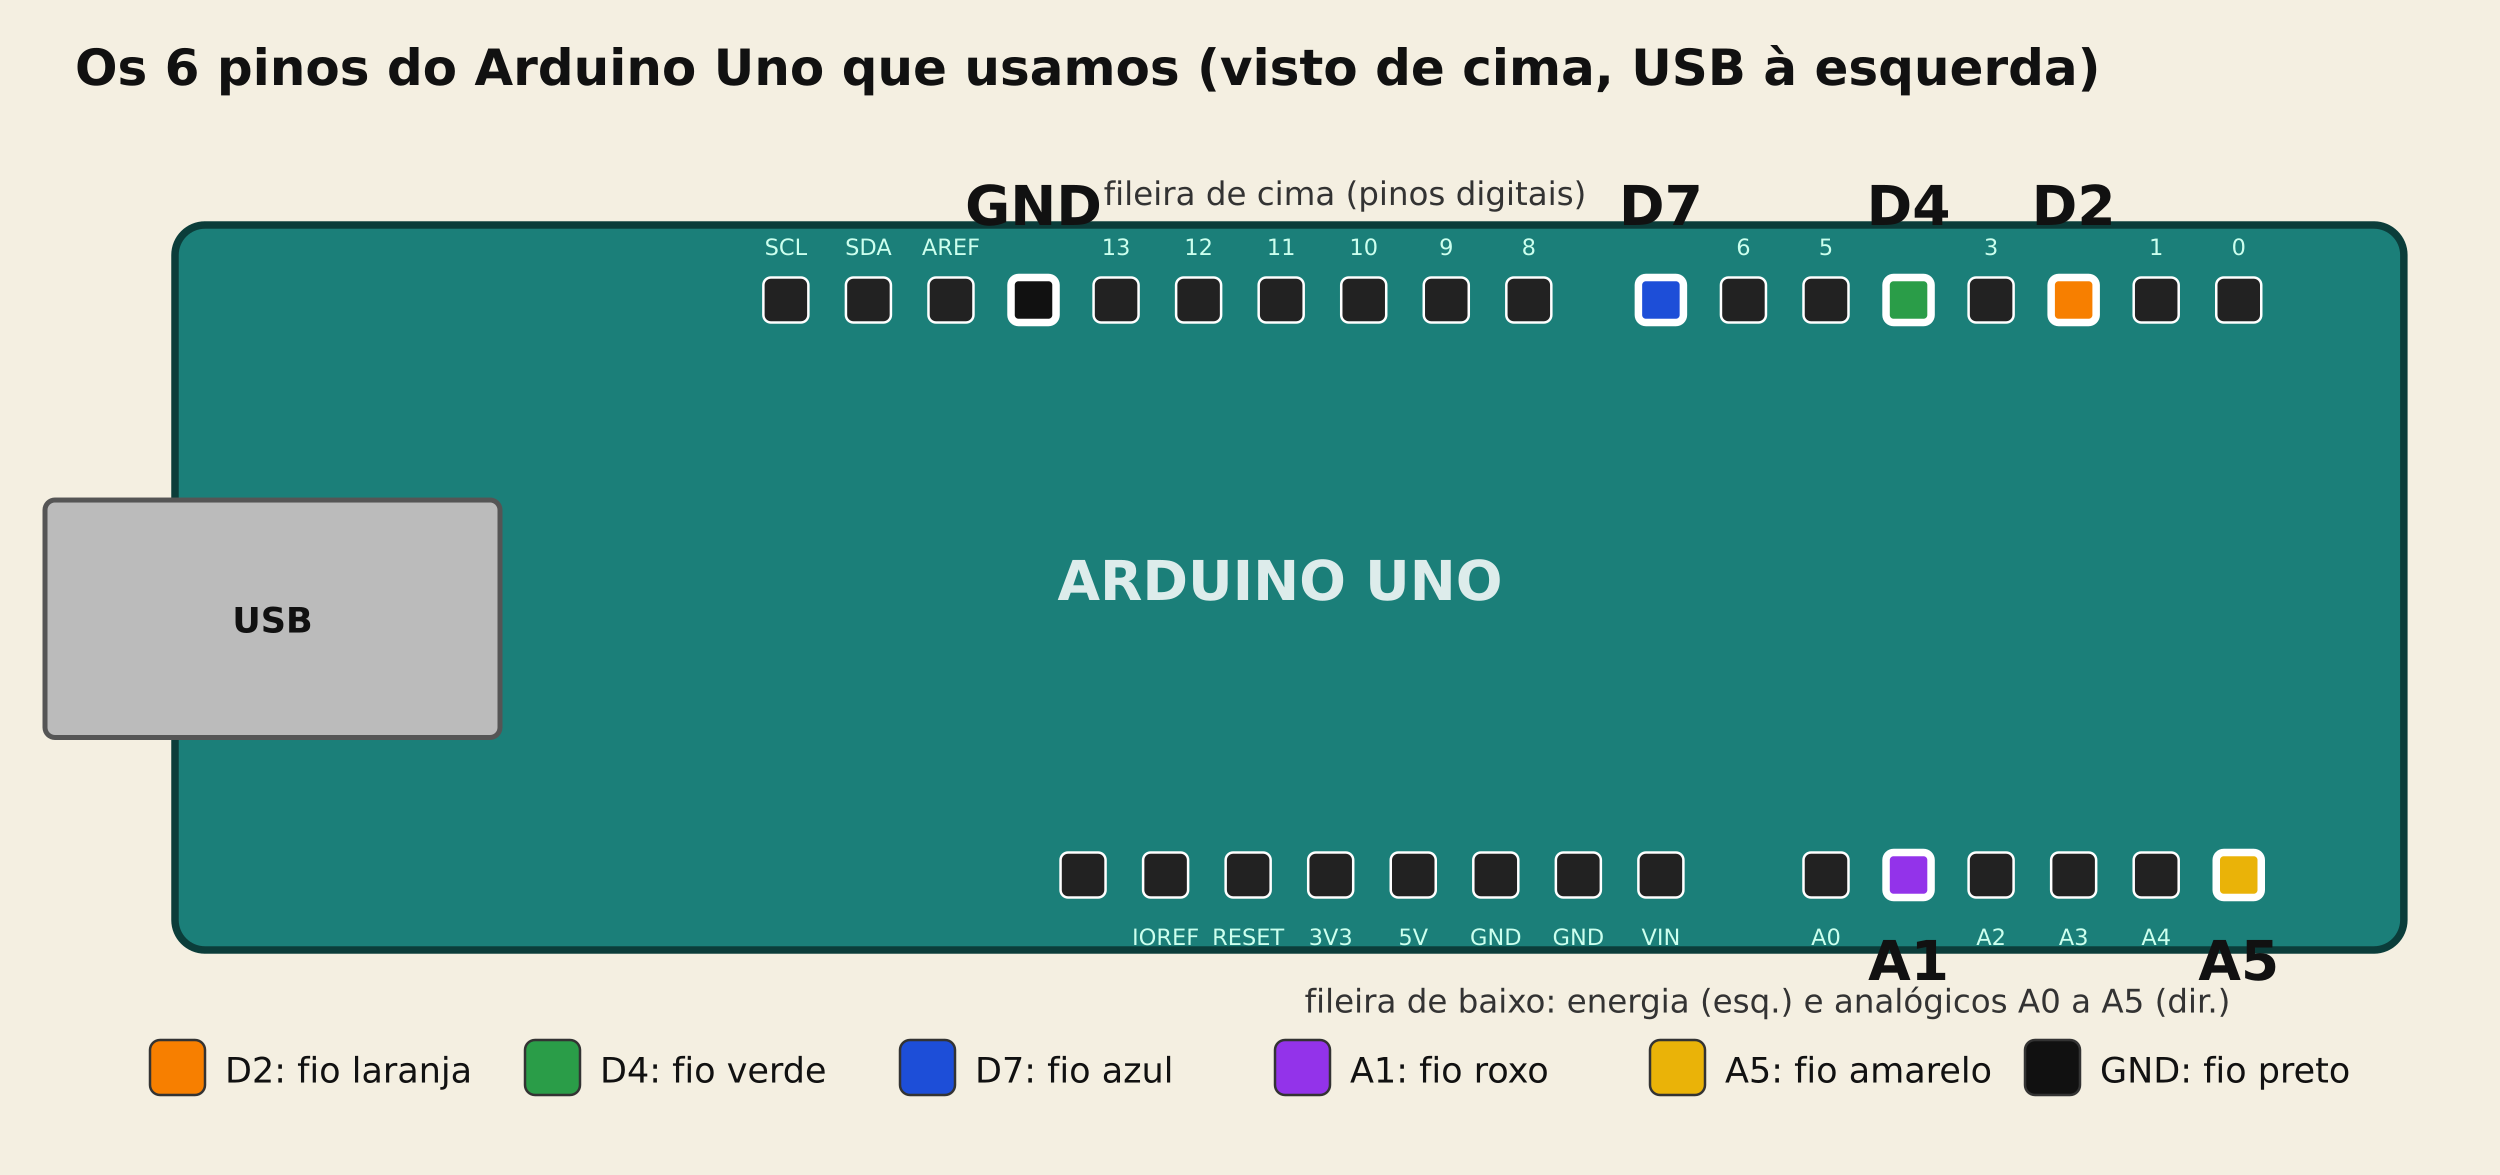
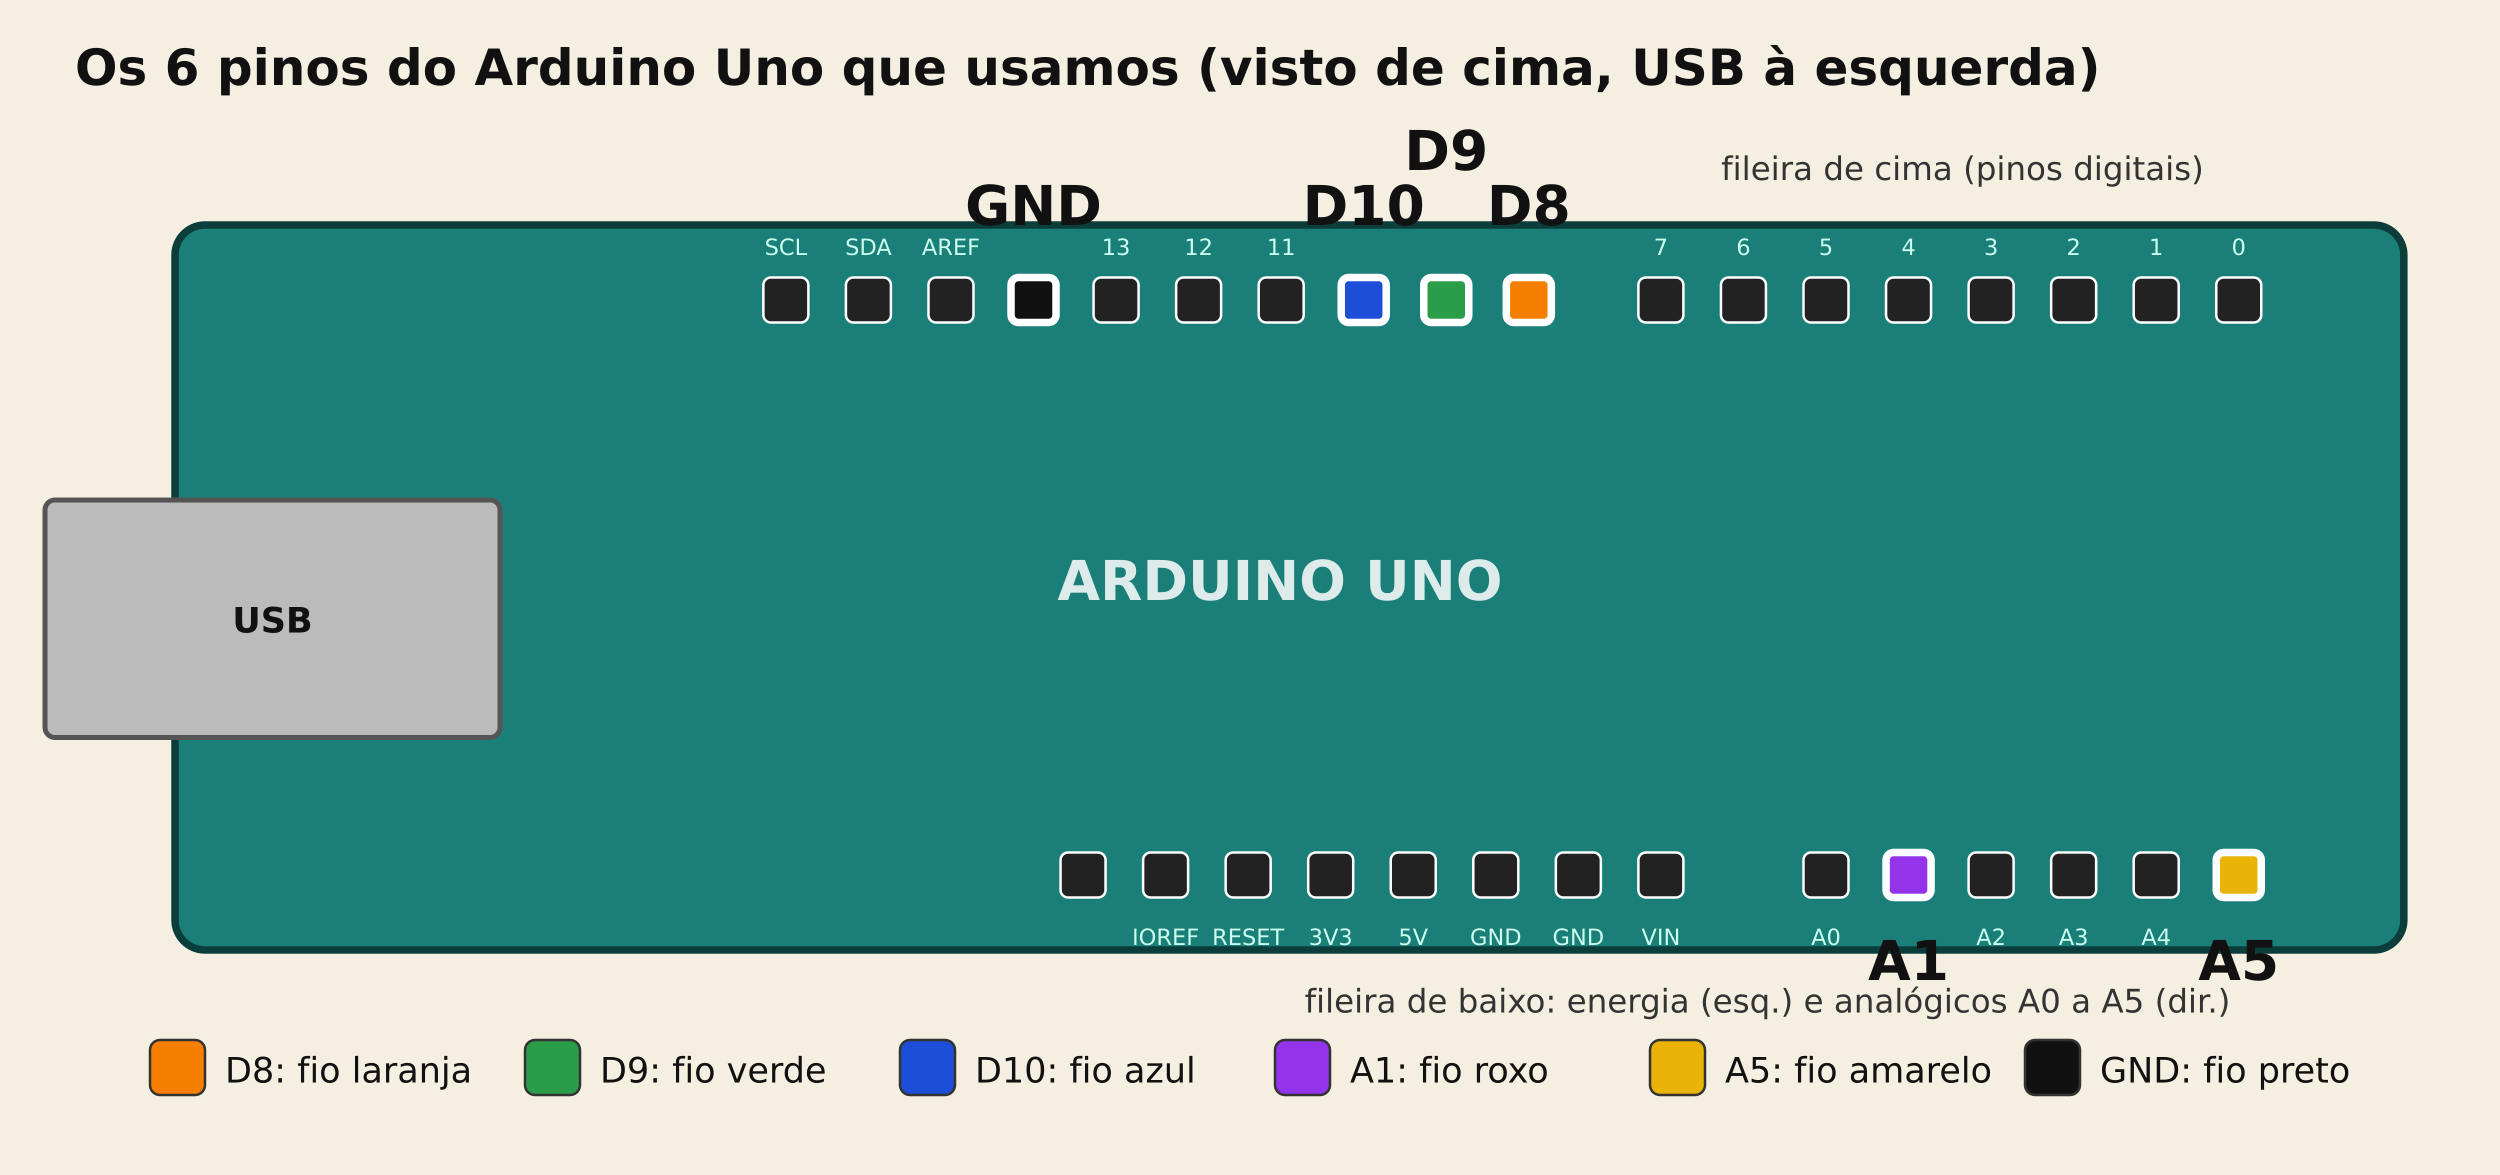
<svg xmlns="http://www.w3.org/2000/svg" width="1000" height="470" viewBox="0 0 1000 470" font-family="DejaVu Sans, sans-serif">
  <rect width="1000" height="470" fill="#f4efe1" />
  <text x="30" y="34" font-size="20" font-weight="bold" fill="#111">Os 6 pinos do Arduino Uno que usamos (visto de cima, USB à esquerda)</text>
  <rect x="70.0" y="90" width="891.54" height="290" rx="12" fill="#1b7f79" stroke="#0b3d3a" stroke-width="3" />
  <rect x="18.0" y="200" width="182.0" height="95" rx="4" fill="#bbb" stroke="#555" stroke-width="2" />
  <text x="109.0" y="253" font-size="14" font-weight="bold" text-anchor="middle" fill="#111">USB</text>
  <text x="512.0" y="240" font-size="22" font-weight="bold" text-anchor="middle" fill="#fff" opacity=".85">ARDUINO UNO</text>
  <rect x="305.348" y="111" width="18" height="18" rx="3" fill="#222" stroke="#fff" stroke-width="1" />
  <text x="314.348" y="102" font-size="9" text-anchor="middle" fill="#cfe">SCL</text>
  <rect x="338.368" y="111" width="18" height="18" rx="3" fill="#222" stroke="#fff" stroke-width="1" />
  <text x="347.368" y="102" font-size="9" text-anchor="middle" fill="#cfe">SDA</text>
  <rect x="371.388" y="111" width="18" height="18" rx="3" fill="#222" stroke="#fff" stroke-width="1" />
  <text x="380.388" y="102" font-size="9" text-anchor="middle" fill="#cfe">AREF</text>
  <rect x="404.408" y="111" width="18" height="18" rx="3" fill="#111111" stroke="#fff" stroke-width="3" />
  <text x="413.408" y="90" font-size="22" font-weight="bold" text-anchor="middle" fill="#111">GND</text>
  <rect x="437.428" y="111" width="18" height="18" rx="3" fill="#222" stroke="#fff" stroke-width="1" />
  <text x="446.428" y="102" font-size="9" text-anchor="middle" fill="#cfe">13</text>
  <rect x="470.448" y="111" width="18" height="18" rx="3" fill="#222" stroke="#fff" stroke-width="1" />
  <text x="479.448" y="102" font-size="9" text-anchor="middle" fill="#cfe">12</text>
  <rect x="503.468" y="111" width="18" height="18" rx="3" fill="#222" stroke="#fff" stroke-width="1" />
  <text x="512.468" y="102" font-size="9" text-anchor="middle" fill="#cfe">11</text>
-   <rect x="536.488" y="111" width="18" height="18" rx="3" fill="#222" stroke="#fff" stroke-width="1" />
-   <text x="545.488" y="102" font-size="9" text-anchor="middle" fill="#cfe">10</text>
-   <rect x="569.508" y="111" width="18" height="18" rx="3" fill="#222" stroke="#fff" stroke-width="1" />
-   <text x="578.508" y="102" font-size="9" text-anchor="middle" fill="#cfe">9</text>
-   <rect x="602.528" y="111" width="18" height="18" rx="3" fill="#222" stroke="#fff" stroke-width="1" />
-   <text x="611.528" y="102" font-size="9" text-anchor="middle" fill="#cfe">8</text>
-   <rect x="655.36" y="111" width="18" height="18" rx="3" fill="#1d4ed8" stroke="#fff" stroke-width="3" />
-   <text x="664.36" y="90" font-size="22" font-weight="bold" text-anchor="middle" fill="#111">D7</text>
+   <rect x="536.488" y="111" width="18" height="18" rx="3" fill="#1d4ed8" stroke="#fff" stroke-width="3" />
+   <text x="545.488" y="90" font-size="22" font-weight="bold" text-anchor="middle" fill="#111">D10</text>
+   <rect x="569.508" y="111" width="18" height="18" rx="3" fill="#2a9d48" stroke="#fff" stroke-width="3" />
+   <text x="578.508" y="68" font-size="22" font-weight="bold" text-anchor="middle" fill="#111">D9</text>
+   <rect x="602.528" y="111" width="18" height="18" rx="3" fill="#f77f00" stroke="#fff" stroke-width="3" />
+   <text x="611.528" y="90" font-size="22" font-weight="bold" text-anchor="middle" fill="#111">D8</text>
+   <rect x="655.36" y="111" width="18" height="18" rx="3" fill="#222" stroke="#fff" stroke-width="1" />
+   <text x="664.36" y="102" font-size="9" text-anchor="middle" fill="#cfe">7</text>
  <rect x="688.38" y="111" width="18" height="18" rx="3" fill="#222" stroke="#fff" stroke-width="1" />
  <text x="697.38" y="102" font-size="9" text-anchor="middle" fill="#cfe">6</text>
  <rect x="721.4" y="111" width="18" height="18" rx="3" fill="#222" stroke="#fff" stroke-width="1" />
  <text x="730.4" y="102" font-size="9" text-anchor="middle" fill="#cfe">5</text>
-   <rect x="754.42" y="111" width="18" height="18" rx="3" fill="#2a9d48" stroke="#fff" stroke-width="3" />
-   <text x="763.42" y="90" font-size="22" font-weight="bold" text-anchor="middle" fill="#111">D4</text>
+   <rect x="754.42" y="111" width="18" height="18" rx="3" fill="#222" stroke="#fff" stroke-width="1" />
+   <text x="763.42" y="102" font-size="9" text-anchor="middle" fill="#cfe">4</text>
  <rect x="787.44" y="111" width="18" height="18" rx="3" fill="#222" stroke="#fff" stroke-width="1" />
  <text x="796.44" y="102" font-size="9" text-anchor="middle" fill="#cfe">3</text>
-   <rect x="820.46" y="111" width="18" height="18" rx="3" fill="#f77f00" stroke="#fff" stroke-width="3" />
-   <text x="829.46" y="90" font-size="22" font-weight="bold" text-anchor="middle" fill="#111">D2</text>
+   <rect x="820.46" y="111" width="18" height="18" rx="3" fill="#222" stroke="#fff" stroke-width="1" />
+   <text x="829.46" y="102" font-size="9" text-anchor="middle" fill="#cfe">2</text>
  <rect x="853.48" y="111" width="18" height="18" rx="3" fill="#222" stroke="#fff" stroke-width="1" />
  <text x="862.48" y="102" font-size="9" text-anchor="middle" fill="#cfe">1</text>
  <rect x="886.5" y="111" width="18" height="18" rx="3" fill="#222" stroke="#fff" stroke-width="1" />
  <text x="895.5" y="102" font-size="9" text-anchor="middle" fill="#cfe">0</text>
  <rect x="424.22" y="341" width="18" height="18" rx="3" fill="#222" stroke="#fff" stroke-width="1" />
  <text x="433.22" y="378" font-size="9" text-anchor="middle" fill="#cfe" />
  <rect x="457.24" y="341" width="18" height="18" rx="3" fill="#222" stroke="#fff" stroke-width="1" />
  <text x="466.24" y="378" font-size="9" text-anchor="middle" fill="#cfe">IOREF</text>
  <rect x="490.26" y="341" width="18" height="18" rx="3" fill="#222" stroke="#fff" stroke-width="1" />
  <text x="499.26" y="378" font-size="9" text-anchor="middle" fill="#cfe">RESET</text>
  <rect x="523.28" y="341" width="18" height="18" rx="3" fill="#222" stroke="#fff" stroke-width="1" />
  <text x="532.28" y="378" font-size="9" text-anchor="middle" fill="#cfe">3V3</text>
  <rect x="556.3" y="341" width="18" height="18" rx="3" fill="#222" stroke="#fff" stroke-width="1" />
  <text x="565.3" y="378" font-size="9" text-anchor="middle" fill="#cfe">5V</text>
  <rect x="589.32" y="341" width="18" height="18" rx="3" fill="#222" stroke="#fff" stroke-width="1" />
  <text x="598.32" y="378" font-size="9" text-anchor="middle" fill="#cfe">GND</text>
  <rect x="622.34" y="341" width="18" height="18" rx="3" fill="#222" stroke="#fff" stroke-width="1" />
  <text x="631.34" y="378" font-size="9" text-anchor="middle" fill="#cfe">GND</text>
  <rect x="655.36" y="341" width="18" height="18" rx="3" fill="#222" stroke="#fff" stroke-width="1" />
  <text x="664.36" y="378" font-size="9" text-anchor="middle" fill="#cfe">VIN</text>
  <rect x="721.4" y="341" width="18" height="18" rx="3" fill="#222" stroke="#fff" stroke-width="1" />
  <text x="730.4" y="378" font-size="9" text-anchor="middle" fill="#cfe">A0</text>
  <rect x="754.42" y="341" width="18" height="18" rx="3" fill="#9333ea" stroke="#fff" stroke-width="3" />
  <text x="763.42" y="392" font-size="22" font-weight="bold" text-anchor="middle" fill="#111">A1</text>
  <rect x="787.44" y="341" width="18" height="18" rx="3" fill="#222" stroke="#fff" stroke-width="1" />
  <text x="796.44" y="378" font-size="9" text-anchor="middle" fill="#cfe">A2</text>
  <rect x="820.46" y="341" width="18" height="18" rx="3" fill="#222" stroke="#fff" stroke-width="1" />
  <text x="829.46" y="378" font-size="9" text-anchor="middle" fill="#cfe">A3</text>
  <rect x="853.48" y="341" width="18" height="18" rx="3" fill="#222" stroke="#fff" stroke-width="1" />
  <text x="862.48" y="378" font-size="9" text-anchor="middle" fill="#cfe">A4</text>
  <rect x="886.5" y="341" width="18" height="18" rx="3" fill="#eab308" stroke="#fff" stroke-width="3" />
  <text x="895.5" y="392" font-size="22" font-weight="bold" text-anchor="middle" fill="#111">A5</text>
-   <text x="538.0" y="82" font-size="13" fill="#333" text-anchor="middle">fileira de cima (pinos digitais)</text>
+   <text x="785.0" y="72" font-size="13" fill="#333" text-anchor="middle">fileira de cima (pinos digitais)</text>
  <text x="707.0" y="405" font-size="13" fill="#333" text-anchor="middle">fileira de baixo: energia (esq.) e analógicos A0 a A5 (dir.)</text>
  <rect x="60" y="416" width="22" height="22" rx="4" fill="#f77f00" stroke="#333" />
-   <text x="90" y="433" font-size="14" fill="#111">D2: fio laranja</text>
+   <text x="90" y="433" font-size="14" fill="#111">D8: fio laranja</text>
  <rect x="210" y="416" width="22" height="22" rx="4" fill="#2a9d48" stroke="#333" />
-   <text x="240" y="433" font-size="14" fill="#111">D4: fio verde</text>
+   <text x="240" y="433" font-size="14" fill="#111">D9: fio verde</text>
  <rect x="360" y="416" width="22" height="22" rx="4" fill="#1d4ed8" stroke="#333" />
-   <text x="390" y="433" font-size="14" fill="#111">D7: fio azul</text>
+   <text x="390" y="433" font-size="14" fill="#111">D10: fio azul</text>
  <rect x="510" y="416" width="22" height="22" rx="4" fill="#9333ea" stroke="#333" />
  <text x="540" y="433" font-size="14" fill="#111">A1: fio roxo</text>
  <rect x="660" y="416" width="22" height="22" rx="4" fill="#eab308" stroke="#333" />
  <text x="690" y="433" font-size="14" fill="#111">A5: fio amarelo</text>
  <rect x="810" y="416" width="22" height="22" rx="4" fill="#111111" stroke="#333" />
  <text x="840" y="433" font-size="14" fill="#111">GND: fio preto</text>
</svg>
